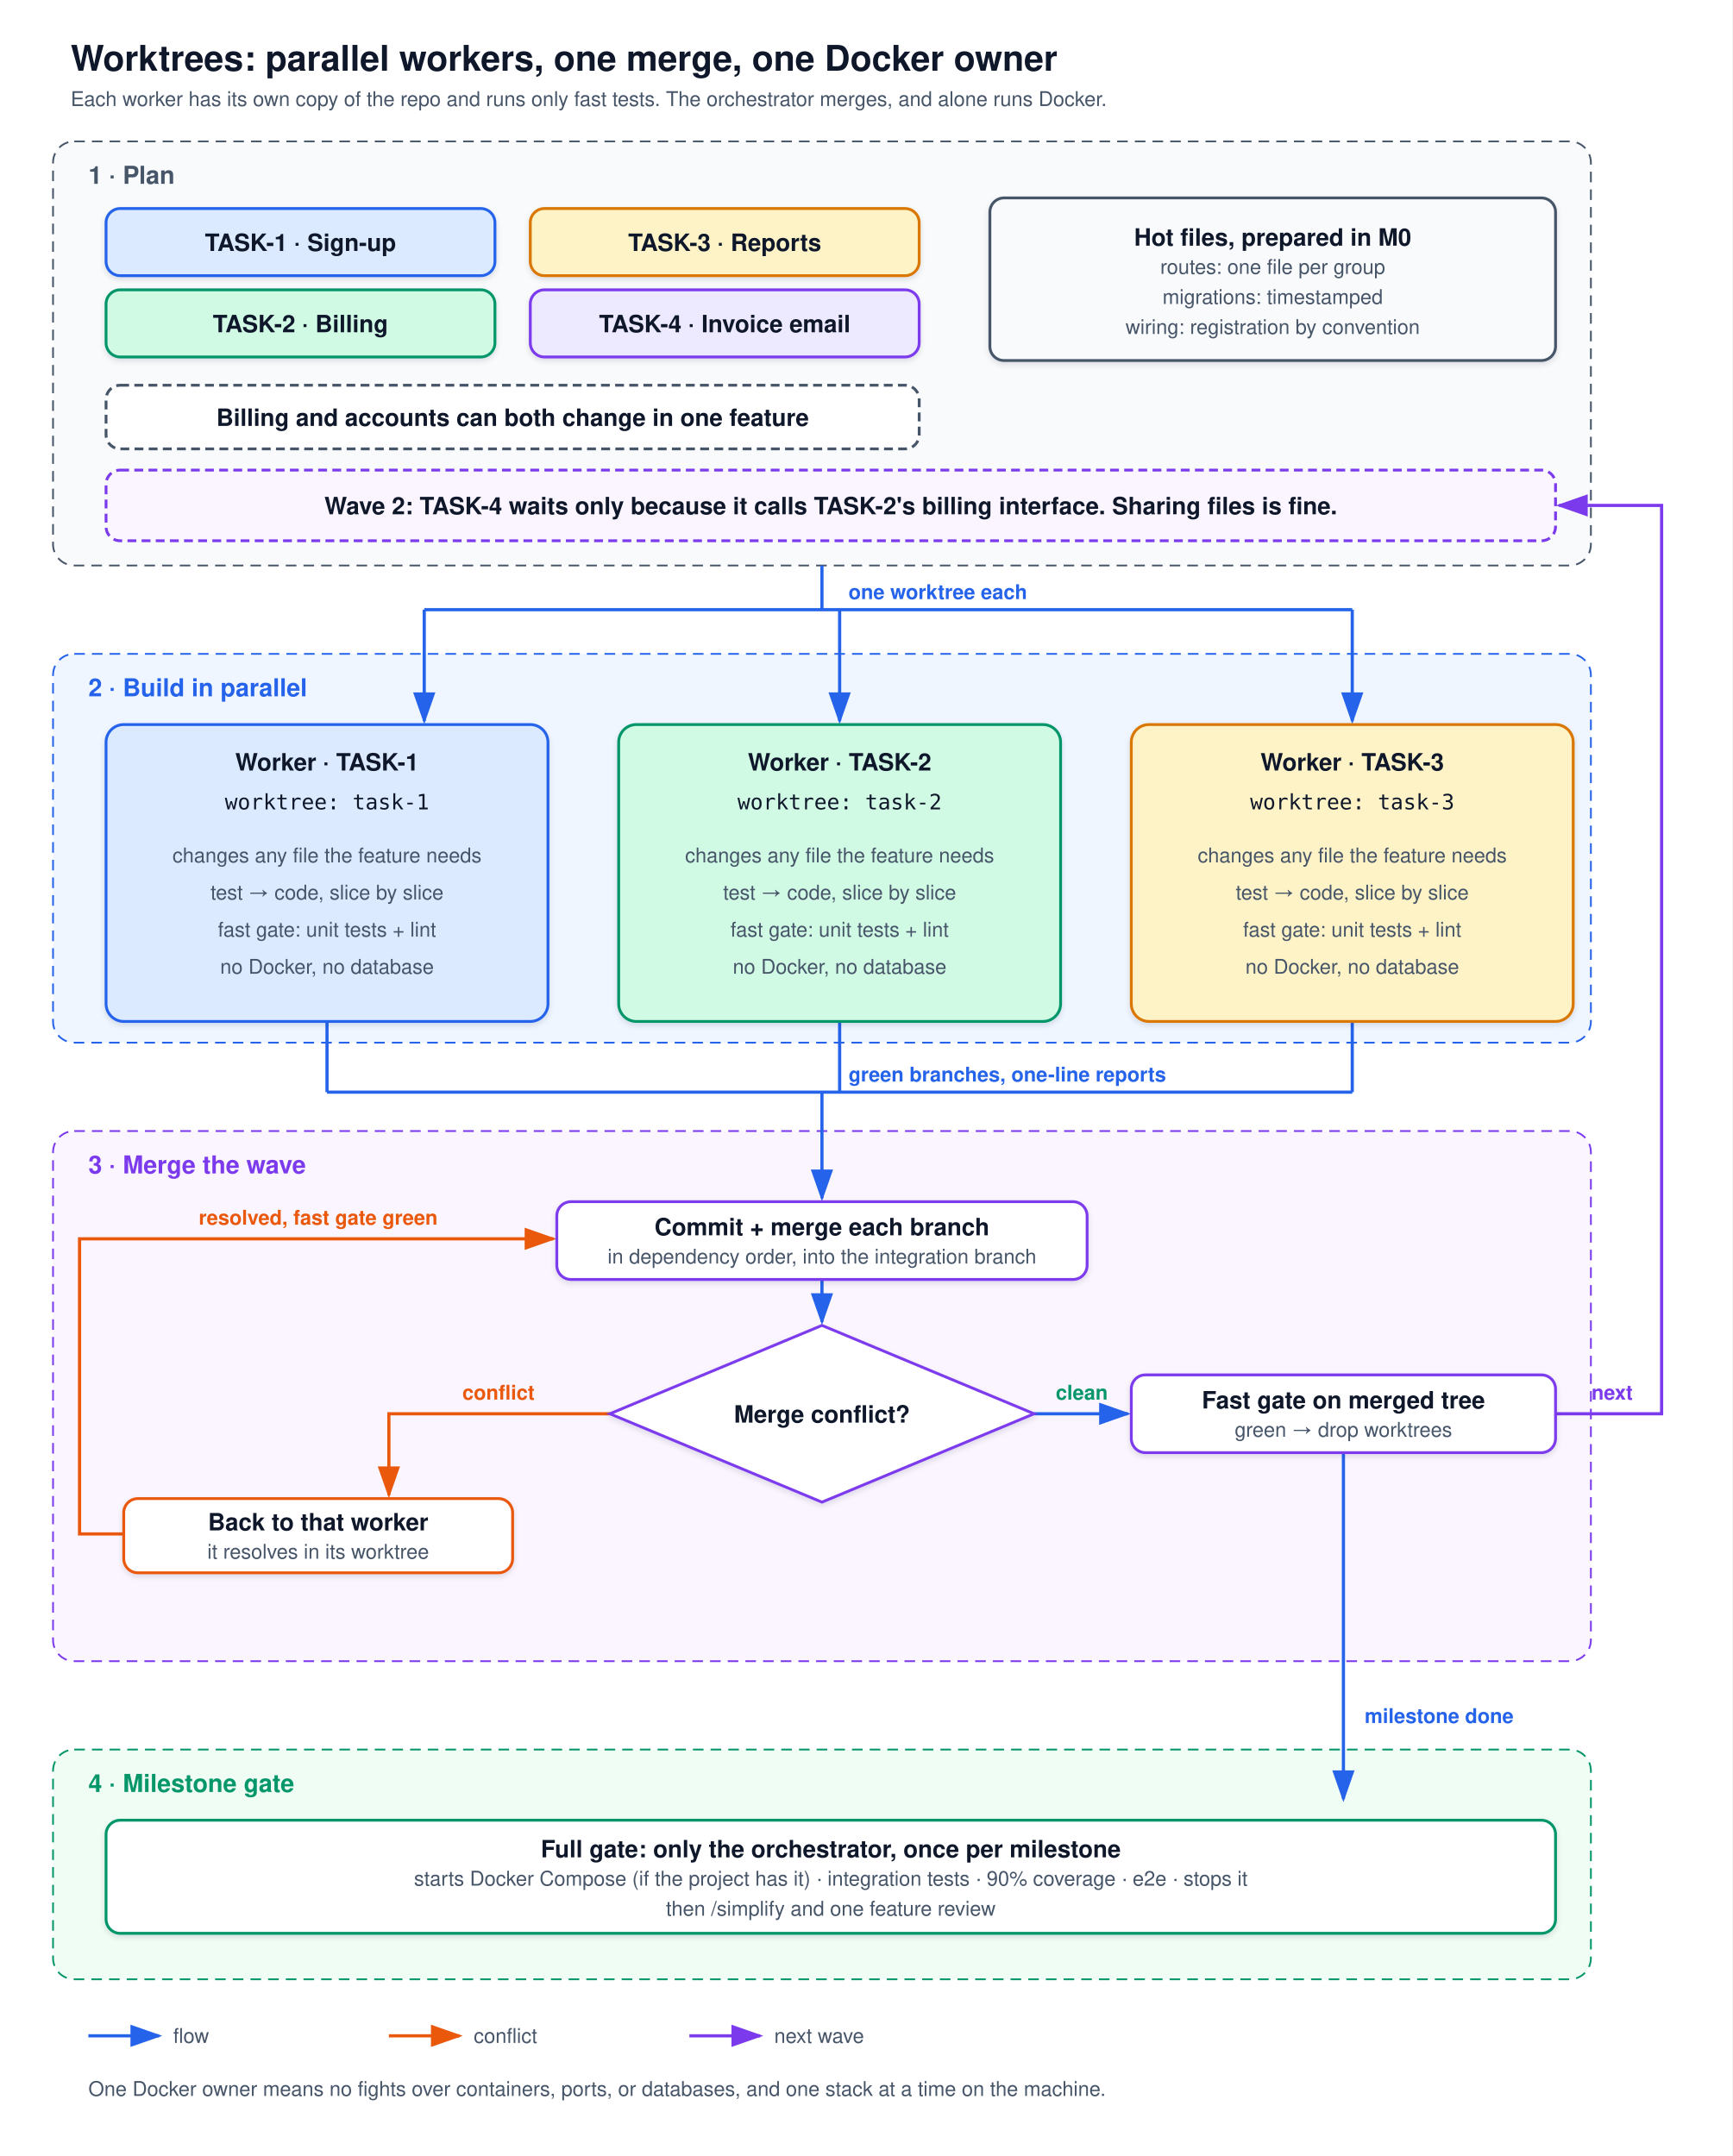
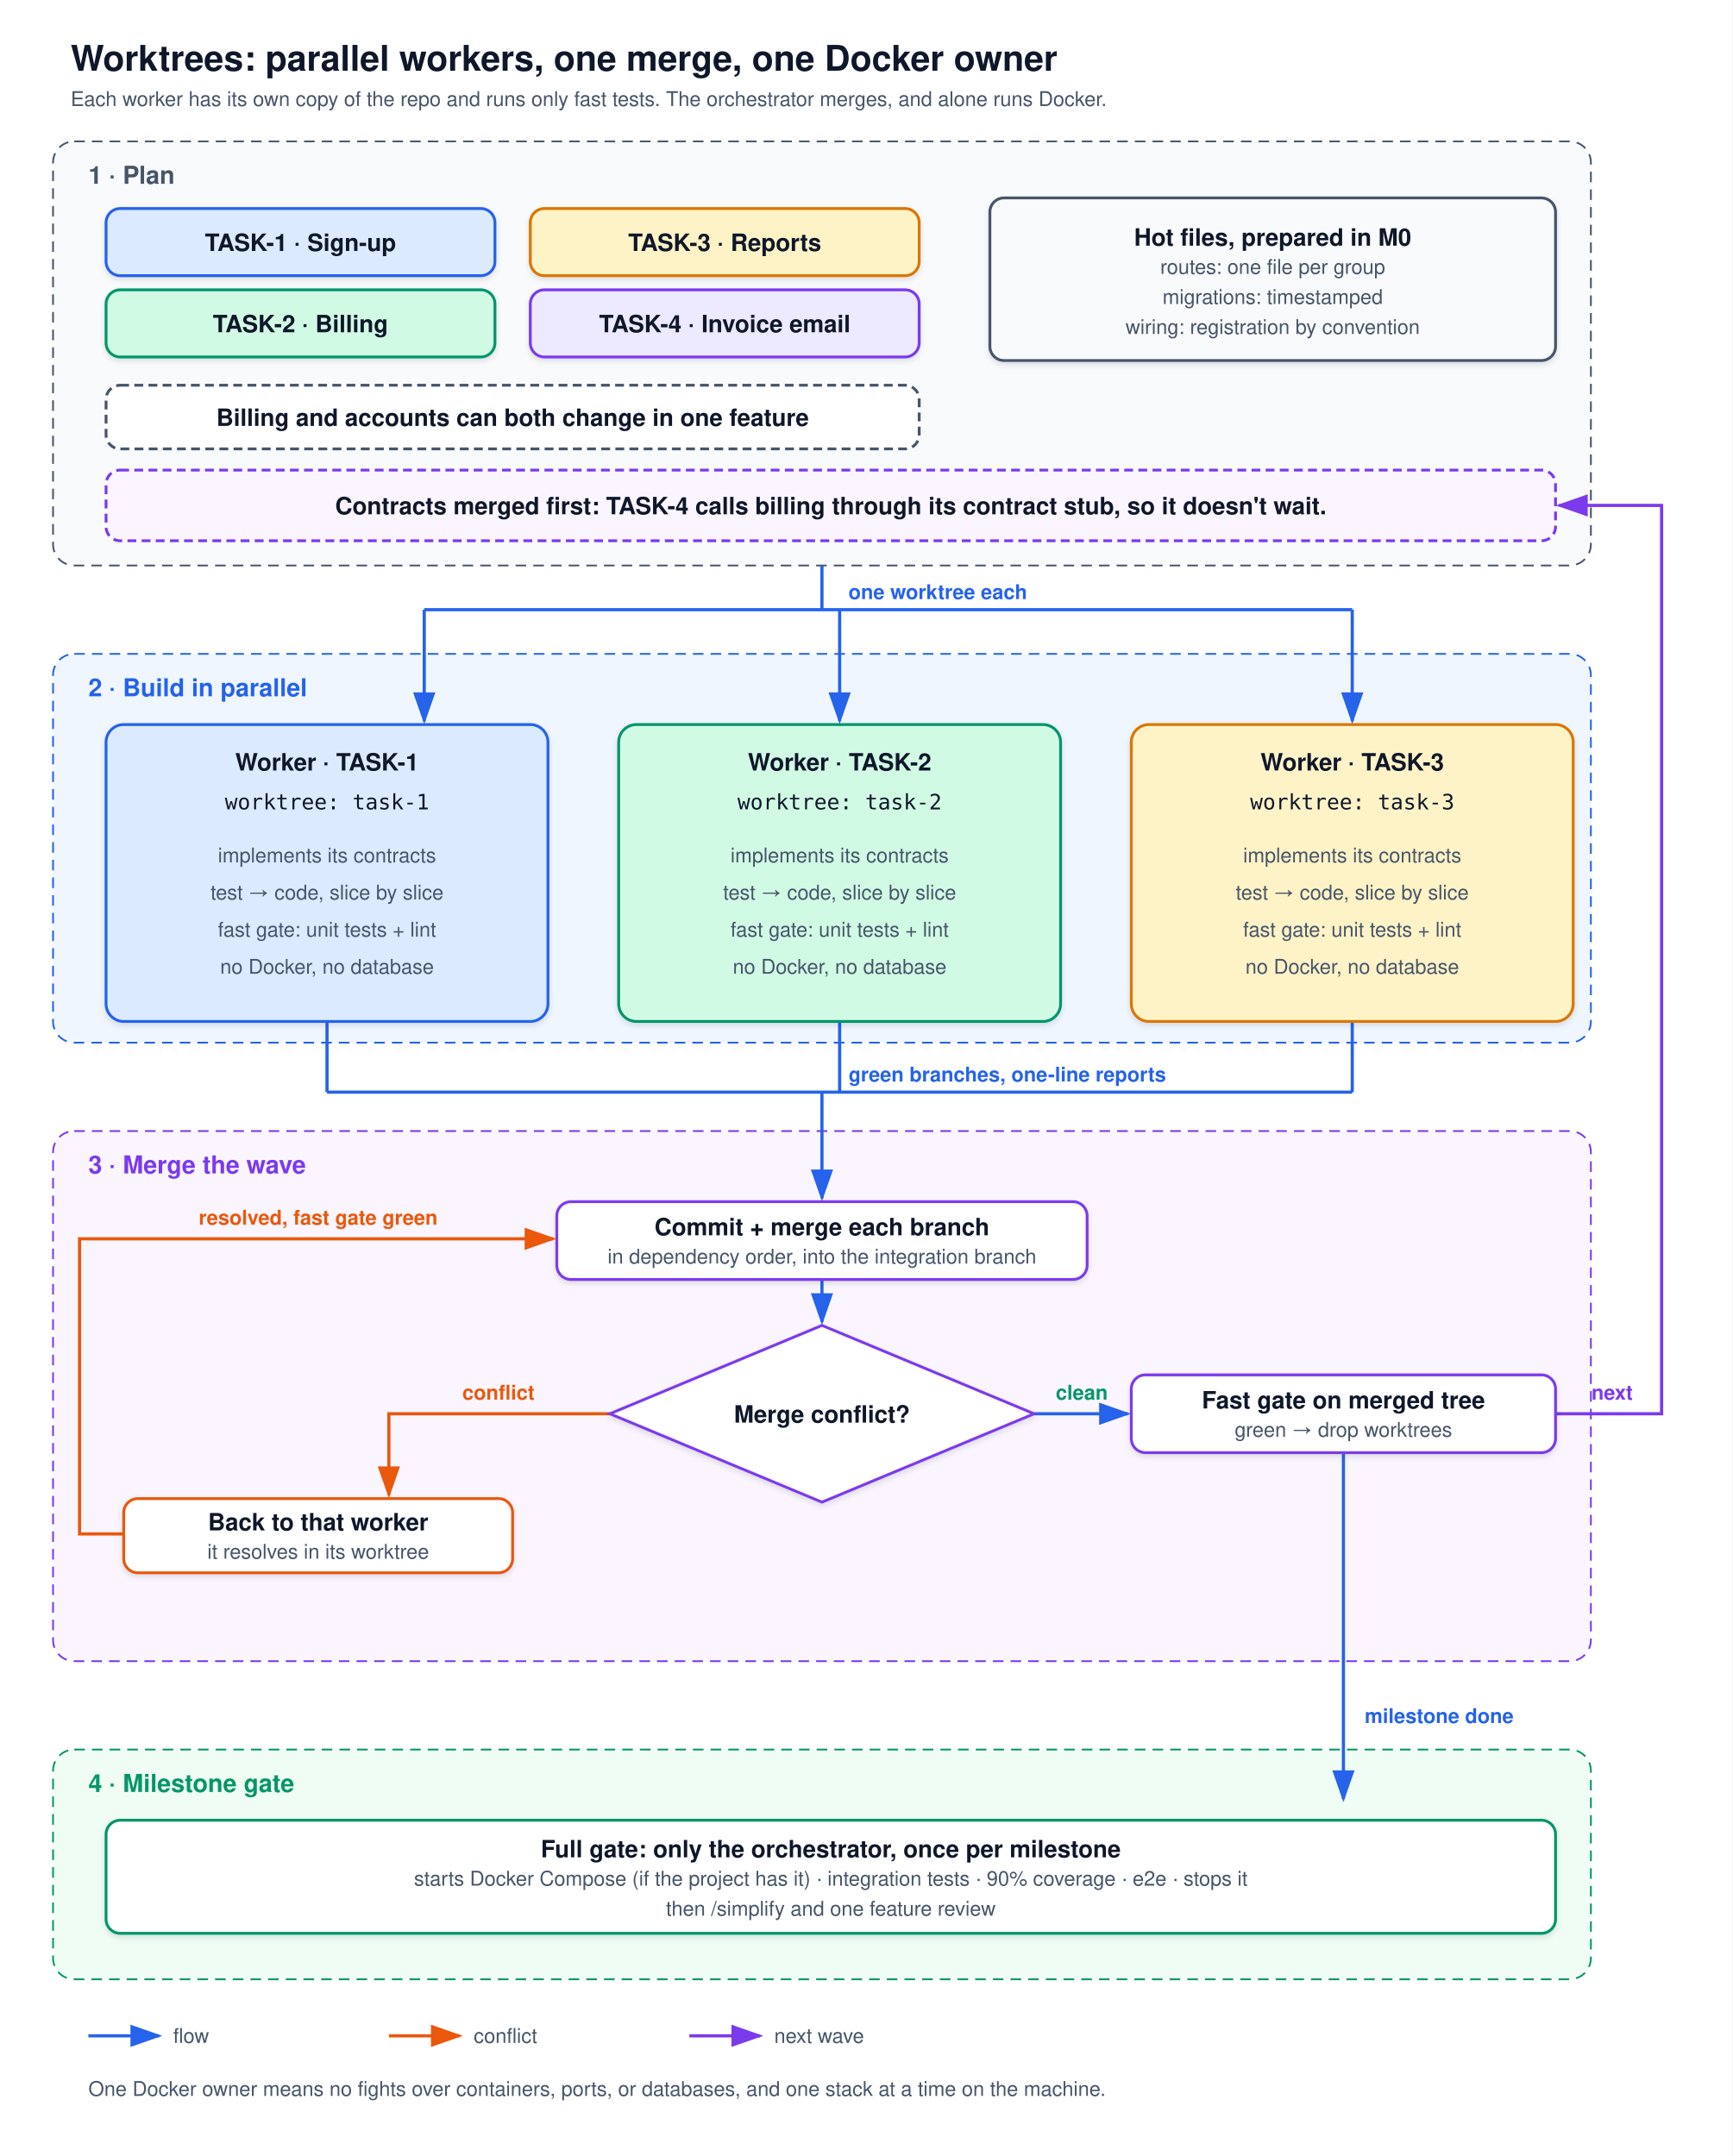
<svg xmlns="http://www.w3.org/2000/svg" viewBox="0 0 980 1220" width="980" height="1220">
  <defs>
    <marker id="m-blue" markerWidth="10" markerHeight="7" refX="9" refY="3.5" orient="auto">
      <polygon points="0 0, 10 3.5, 0 7" fill="#2563eb" />
    </marker>
    <marker id="m-purple" markerWidth="10" markerHeight="7" refX="9" refY="3.5" orient="auto">
      <polygon points="0 0, 10 3.5, 0 7" fill="#7c3aed" />
    </marker>
    <marker id="m-gray" markerWidth="10" markerHeight="7" refX="9" refY="3.5" orient="auto">
      <polygon points="0 0, 10 3.5, 0 7" fill="#6b7280" />
    </marker>
    <marker id="m-orange" markerWidth="10" markerHeight="7" refX="9" refY="3.5" orient="auto">
      <polygon points="0 0, 10 3.5, 0 7" fill="#ea580c" />
    </marker>
    <filter id="sh" x="-10%" y="-20%" width="120%" height="150%">
      <feDropShadow dx="0" dy="1.5" stdDeviation="1.5" flood-color="#0f172a" flood-opacity="0.12" />
    </filter>
    <style>text{font-family:-apple-system,"Segoe UI",Helvetica,Arial,sans-serif;fill:#0f172a}.t{font-size:13.5px;font-weight:600}.s{font-size:11.5px;fill:#475569}.h{font-size:14px;font-weight:700}.lbl{font-size:11.5px;font-weight:600}.m{font-family:ui-monospace,Menlo,Consolas,monospace;font-size:12px}</style>
  </defs>
  <rect width="980" height="1220" fill="#ffffff" />
  <text x="40" y="40" style="font-size:20px;font-weight:700">Worktrees: parallel workers, one merge, one Docker owner</text>
  <text x="40" y="60" class="s">Each worker has its own copy of the repo and runs only fast tests. The orchestrator merges, and alone runs Docker.</text>
  <rect x="30" y="80" width="870" height="240" rx="12" fill="#f8fafc" stroke="#475569" stroke-dasharray="6,4" />
  <text x="50" y="104" class="h" style="fill:#475569">1 · Plan</text>
  <rect x="30" y="370" width="870" height="220" rx="12" fill="#eff6ff" stroke="#2563eb" stroke-dasharray="6,4" />
  <text x="50" y="394" class="h" style="fill:#2563eb">2 · Build in parallel</text>
  <rect x="30" y="640" width="870" height="300" rx="12" fill="#faf5ff" stroke="#7c3aed" stroke-dasharray="6,4" />
  <text x="50" y="664" class="h" style="fill:#7c3aed">3 · Merge the wave</text>
  <rect x="30" y="990" width="870" height="130" rx="12" fill="#f0fdf4" stroke="#059669" stroke-dasharray="6,4" />
  <text x="50" y="1014" class="h" style="fill:#059669">4 · Milestone gate</text>
  <polyline points="465,320 465,345" fill="none" stroke="#2563eb" stroke-width="1.8" />
  <polyline points="240,345 765,345" fill="none" stroke="#2563eb" stroke-width="1.8" />
  <polyline points="240,345 240,408" fill="none" stroke="#2563eb" stroke-width="1.8" marker-end="url(#m-blue)" />
  <polyline points="475,345 475,408" fill="none" stroke="#2563eb" stroke-width="1.8" marker-end="url(#m-blue)" />
  <polyline points="765,345 765,408" fill="none" stroke="#2563eb" stroke-width="1.8" marker-end="url(#m-blue)" />
  <text x="480" y="339" text-anchor="start" class="lbl" style="fill:#2563eb">one worktree each</text>
  <polyline points="185,578 185,618" fill="none" stroke="#2563eb" stroke-width="1.8" />
  <polyline points="475,578 475,618" fill="none" stroke="#2563eb" stroke-width="1.8" />
  <polyline points="765,578 765,618" fill="none" stroke="#2563eb" stroke-width="1.8" />
  <polyline points="185,618 765,618" fill="none" stroke="#2563eb" stroke-width="1.8" />
  <polyline points="465,618 465,678" fill="none" stroke="#2563eb" stroke-width="1.8" marker-end="url(#m-blue)" />
  <text x="480" y="612" text-anchor="start" class="lbl" style="fill:#2563eb">green branches, one-line reports</text>
  <polyline points="465,724 465,748" fill="none" stroke="#2563eb" stroke-width="1.8" marker-end="url(#m-blue)" />
  <polyline points="345,800 220,800 220,846" fill="none" stroke="#ea580c" stroke-width="1.8" marker-end="url(#m-orange)" />
  <text x="282" y="792" text-anchor="middle" class="lbl" style="fill:#ea580c">conflict</text>
  <polyline points="70,868 45,868 45,701 313,701" fill="none" stroke="#ea580c" stroke-width="1.8" marker-end="url(#m-orange)" />
  <text x="180" y="693" text-anchor="middle" class="lbl" style="fill:#ea580c">resolved, fast gate green</text>
  <polyline points="585,800 638,800" fill="none" stroke="#2563eb" stroke-width="1.8" marker-end="url(#m-blue)" />
  <text x="612" y="792" text-anchor="middle" class="lbl" style="fill:#059669">clean</text>
  <polyline points="880,800 940,800 940,286 882,286" fill="none" stroke="#7c3aed" stroke-width="1.8" marker-end="url(#m-purple)" />
  <text x="912" y="792" text-anchor="middle" class="lbl" style="fill:#7c3aed">next</text>
  <polyline points="760,822 760,1018" fill="none" stroke="#2563eb" stroke-width="1.8" marker-end="url(#m-blue)" />
  <text x="772" y="975" text-anchor="start" class="lbl" style="fill:#2563eb">milestone done</text>
  <rect x="60" y="118" width="220" height="38" rx="8" fill="#dbeafe" stroke="#2563eb" stroke-width="1.6" filter="url(#sh)" />
  <text x="170.0" y="142.0" text-anchor="middle" class="t">TASK-1 · Sign-up</text>
  <rect x="60" y="164" width="220" height="38" rx="8" fill="#d1fae5" stroke="#059669" stroke-width="1.6" filter="url(#sh)" />
  <text x="170.0" y="188.0" text-anchor="middle" class="t">TASK-2 · Billing</text>
  <rect x="300" y="118" width="220" height="38" rx="8" fill="#fef3c7" stroke="#d97706" stroke-width="1.6" filter="url(#sh)" />
  <text x="410.0" y="142.0" text-anchor="middle" class="t">TASK-3 · Reports</text>
  <rect x="300" y="164" width="220" height="38" rx="8" fill="#ede9fe" stroke="#7c3aed" stroke-width="1.6" filter="url(#sh)" />
  <text x="410.0" y="188.0" text-anchor="middle" class="t">TASK-4 · Invoice email</text>
  <rect x="560" y="112" width="320" height="92" rx="8" fill="#f9fafb" stroke="#475569" stroke-width="1.6" filter="url(#sh)" />
  <text x="720.0" y="139.0" text-anchor="middle" class="t">Hot files, prepared in M0</text>
  <text x="720.0" y="155.0" text-anchor="middle" class="s">routes: one file per group</text>
  <text x="720.0" y="172.0" text-anchor="middle" class="s">migrations: timestamped</text>
  <text x="720.0" y="189.0" text-anchor="middle" class="s">wiring: registration by convention</text>
  <rect x="60" y="218" width="460" height="36" rx="8" fill="#ffffff" stroke="#475569" stroke-width="1.6" stroke-dasharray="5,3" />
  <text x="290.0" y="241.0" text-anchor="middle" class="t">Billing and accounts can both change in one feature</text>
  <rect x="60" y="266" width="820" height="40" rx="8" fill="#faf5ff" stroke="#7c3aed" stroke-width="1.6" stroke-dasharray="5,3" />
-   <text x="470.0" y="291.0" text-anchor="middle" class="t">Wave 2: TASK-4 waits only because it calls TASK-2's billing interface. Sharing files is fine.</text>
+   <text x="470.0" y="291.0" text-anchor="middle" class="t">Contracts merged first: TASK-4 calls billing through its contract stub, so it doesn't wait.</text>
  <rect x="60" y="410" width="250" height="168" rx="10" fill="#dbeafe" stroke="#2563eb" stroke-width="1.6" filter="url(#sh)" />
  <text x="185" y="436" text-anchor="middle" class="t">Worker · TASK-1</text>
  <text x="185" y="458" text-anchor="middle" class="m">worktree: task-1</text>
-   <text x="185" y="488" text-anchor="middle" class="s">changes any file the feature needs</text>
+   <text x="185" y="488" text-anchor="middle" class="s">implements its contracts</text>
  <text x="185" y="509" text-anchor="middle" class="s">test → code, slice by slice</text>
  <text x="185" y="530" text-anchor="middle" class="s">fast gate: unit tests + lint</text>
  <text x="185" y="551" text-anchor="middle" class="s">no Docker, no database</text>
  <rect x="350" y="410" width="250" height="168" rx="10" fill="#d1fae5" stroke="#059669" stroke-width="1.6" filter="url(#sh)" />
  <text x="475" y="436" text-anchor="middle" class="t">Worker · TASK-2</text>
  <text x="475" y="458" text-anchor="middle" class="m">worktree: task-2</text>
-   <text x="475" y="488" text-anchor="middle" class="s">changes any file the feature needs</text>
+   <text x="475" y="488" text-anchor="middle" class="s">implements its contracts</text>
  <text x="475" y="509" text-anchor="middle" class="s">test → code, slice by slice</text>
  <text x="475" y="530" text-anchor="middle" class="s">fast gate: unit tests + lint</text>
  <text x="475" y="551" text-anchor="middle" class="s">no Docker, no database</text>
  <rect x="640" y="410" width="250" height="168" rx="10" fill="#fef3c7" stroke="#d97706" stroke-width="1.6" filter="url(#sh)" />
  <text x="765" y="436" text-anchor="middle" class="t">Worker · TASK-3</text>
  <text x="765" y="458" text-anchor="middle" class="m">worktree: task-3</text>
-   <text x="765" y="488" text-anchor="middle" class="s">changes any file the feature needs</text>
+   <text x="765" y="488" text-anchor="middle" class="s">implements its contracts</text>
  <text x="765" y="509" text-anchor="middle" class="s">test → code, slice by slice</text>
  <text x="765" y="530" text-anchor="middle" class="s">fast gate: unit tests + lint</text>
  <text x="765" y="551" text-anchor="middle" class="s">no Docker, no database</text>
  <rect x="315" y="680" width="300" height="44" rx="8" fill="#ffffff" stroke="#7c3aed" stroke-width="1.6" filter="url(#sh)" />
  <text x="465.0" y="699.0" text-anchor="middle" class="t">Commit + merge each branch</text>
  <text x="465.0" y="715.0" text-anchor="middle" class="s">in dependency order, into the integration branch</text>
  <polygon points="465,750 585,800 465,850 345,800" fill="#ffffff" stroke="#7c3aed" stroke-width="1.6" filter="url(#sh)" />
  <text x="465" y="805" text-anchor="middle" class="t">Merge conflict?</text>
  <rect x="70" y="848" width="220" height="42" rx="8" fill="#ffffff" stroke="#ea580c" stroke-width="1.6" filter="url(#sh)" />
  <text x="180.0" y="866.0" text-anchor="middle" class="t">Back to that worker</text>
  <text x="180.0" y="882.0" text-anchor="middle" class="s">it resolves in its worktree</text>
  <rect x="640" y="778" width="240" height="44" rx="8" fill="#ffffff" stroke="#7c3aed" stroke-width="1.6" filter="url(#sh)" />
  <text x="760.0" y="797.0" text-anchor="middle" class="t">Fast gate on merged tree</text>
  <text x="760.0" y="813.0" text-anchor="middle" class="s">green → drop worktrees</text>
  <rect x="60" y="1030" width="820" height="64" rx="8" fill="#ffffff" stroke="#059669" stroke-width="1.6" filter="url(#sh)" />
  <text x="470.0" y="1051.0" text-anchor="middle" class="t">Full gate: only the orchestrator, once per milestone</text>
  <text x="470.0" y="1067.0" text-anchor="middle" class="s">starts Docker Compose (if the project has it) · integration tests · 90% coverage · e2e · stops it</text>
  <text x="470.0" y="1084.0" text-anchor="middle" class="s">then /simplify and one feature review</text>
  <line x1="50" y1="1152" x2="90" y2="1152" stroke="#2563eb" stroke-width="1.8" marker-end="url(#m-blue)" />
  <text x="98" y="1156" class="s">flow</text>
  <line x1="220" y1="1152" x2="260" y2="1152" stroke="#ea580c" stroke-width="1.8" marker-end="url(#m-orange)" />
  <text x="268" y="1156" class="s">conflict</text>
  <line x1="390" y1="1152" x2="430" y2="1152" stroke="#7c3aed" stroke-width="1.8" marker-end="url(#m-purple)" />
  <text x="438" y="1156" class="s">next wave</text>
  <text x="50" y="1186" class="s">One Docker owner means no fights over containers, ports, or databases, and one stack at a time on the machine.</text>
</svg>
